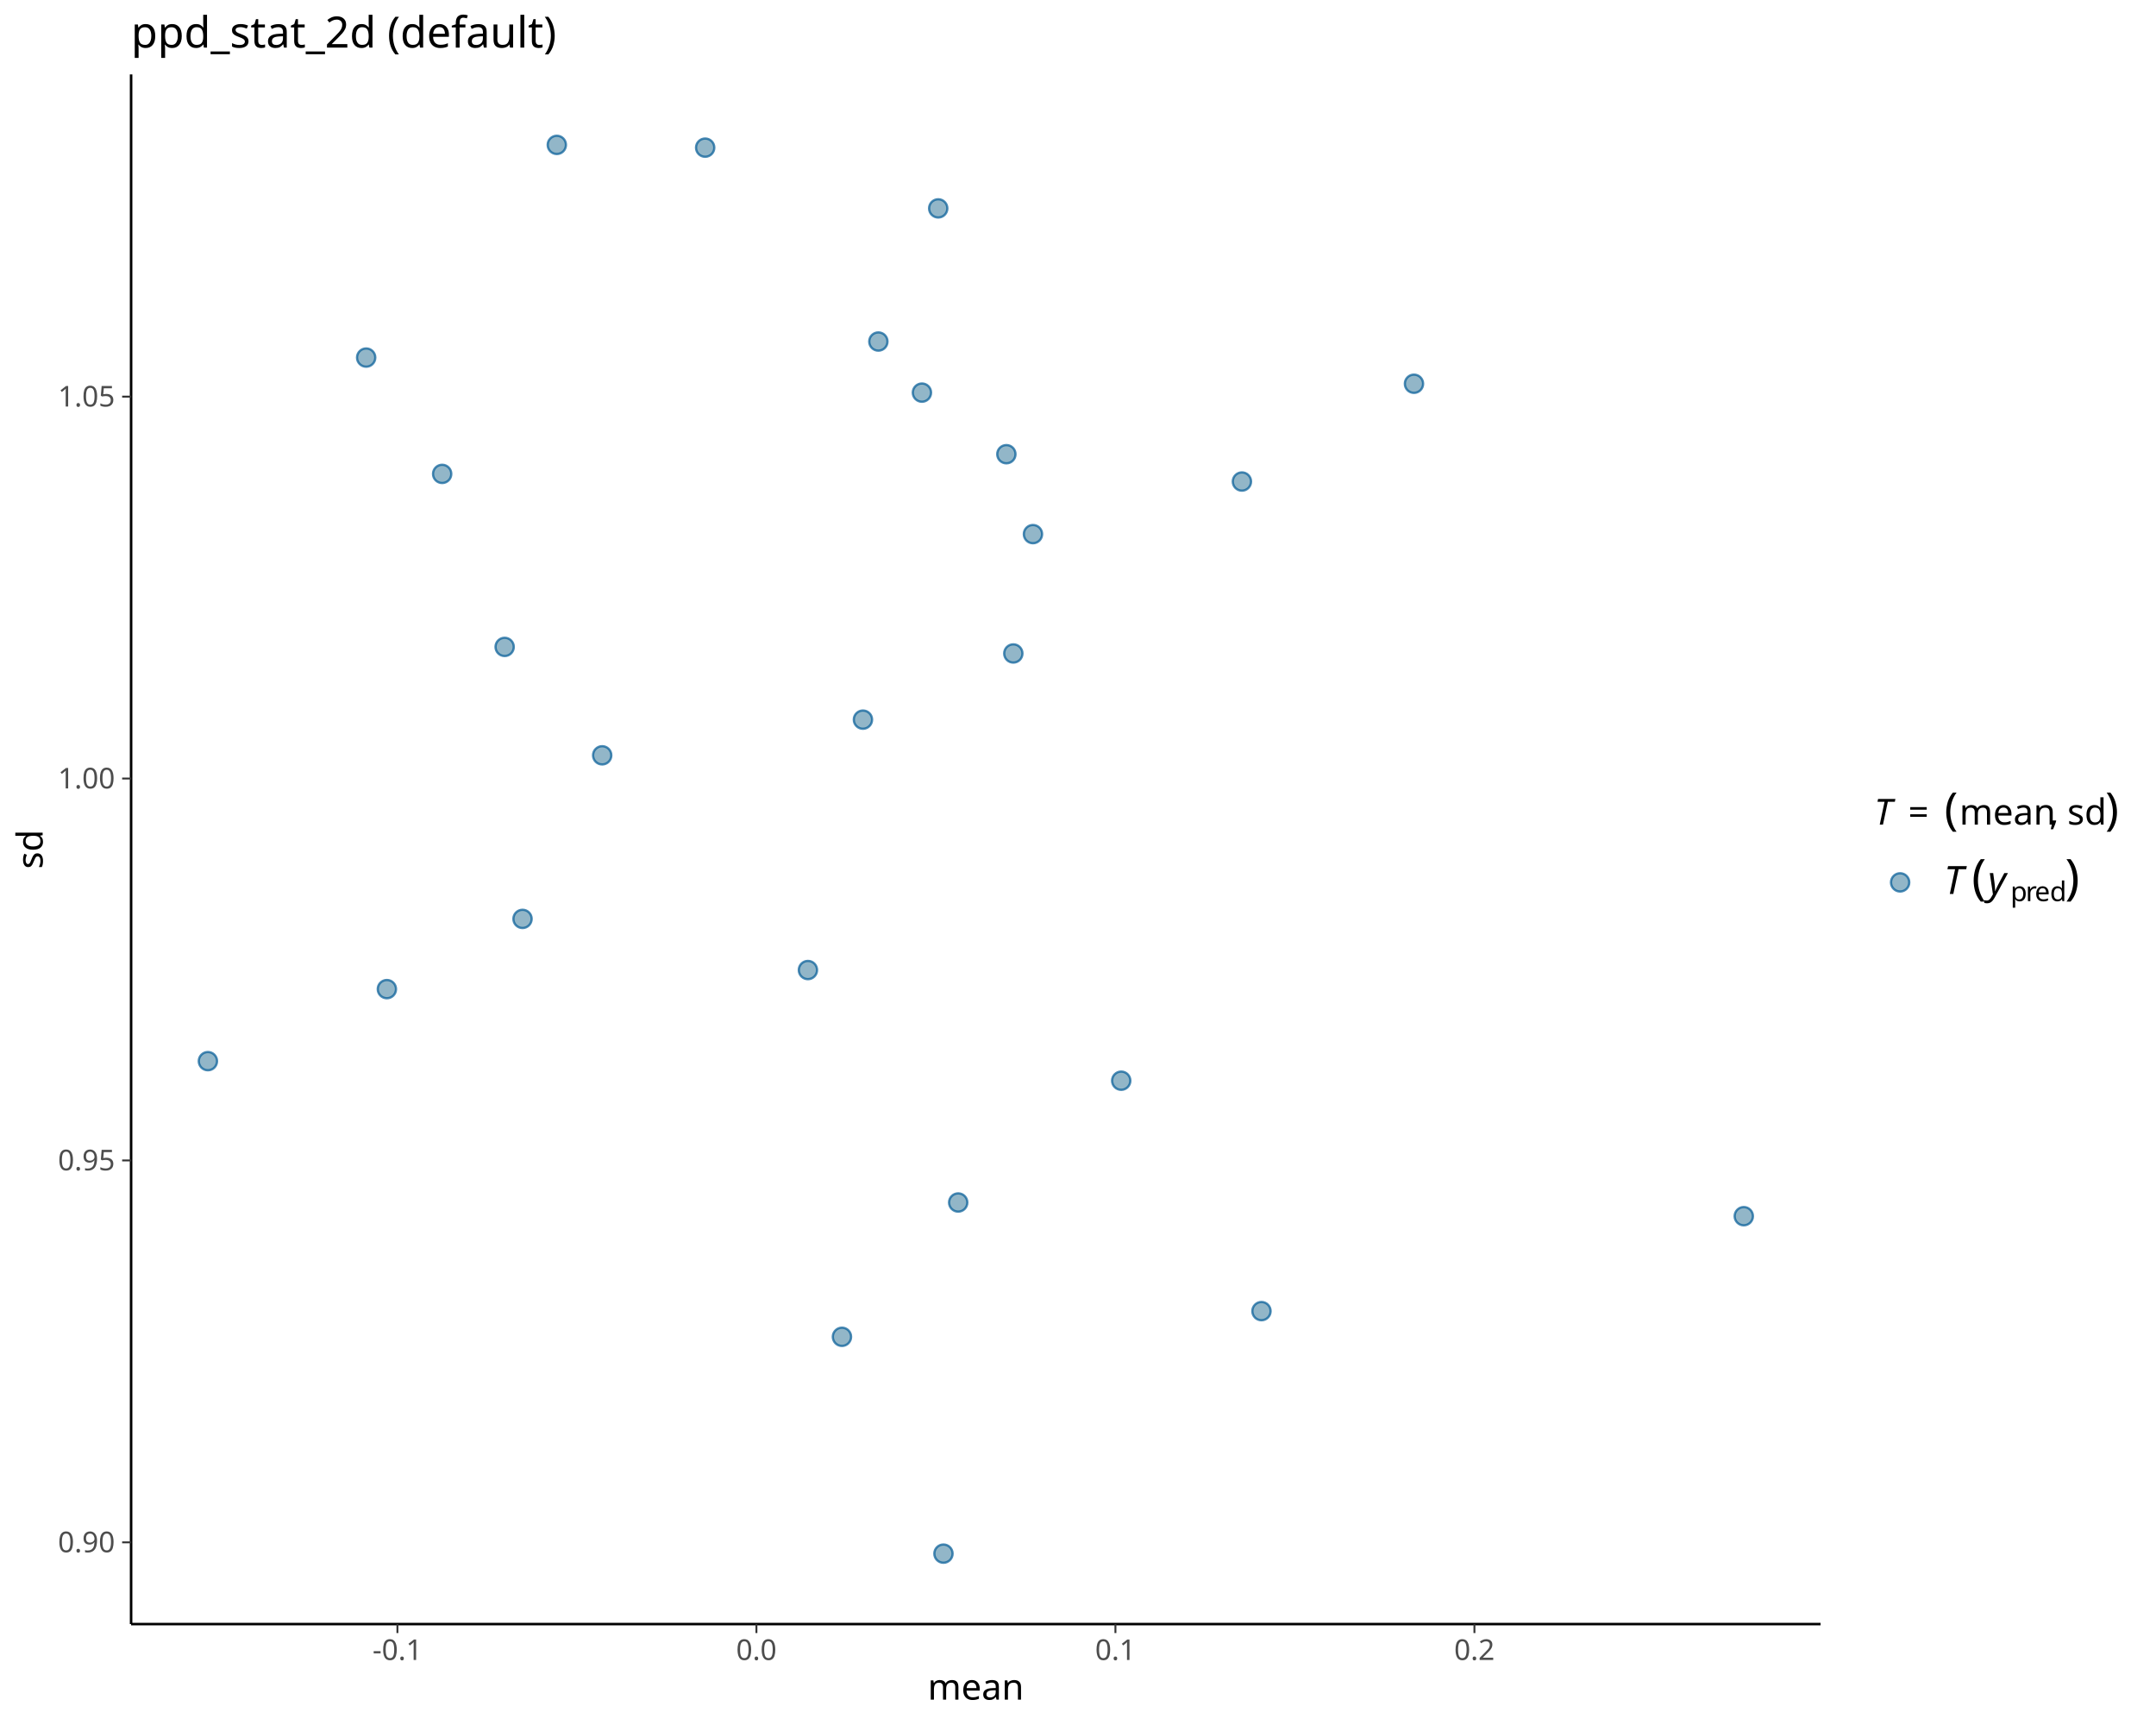
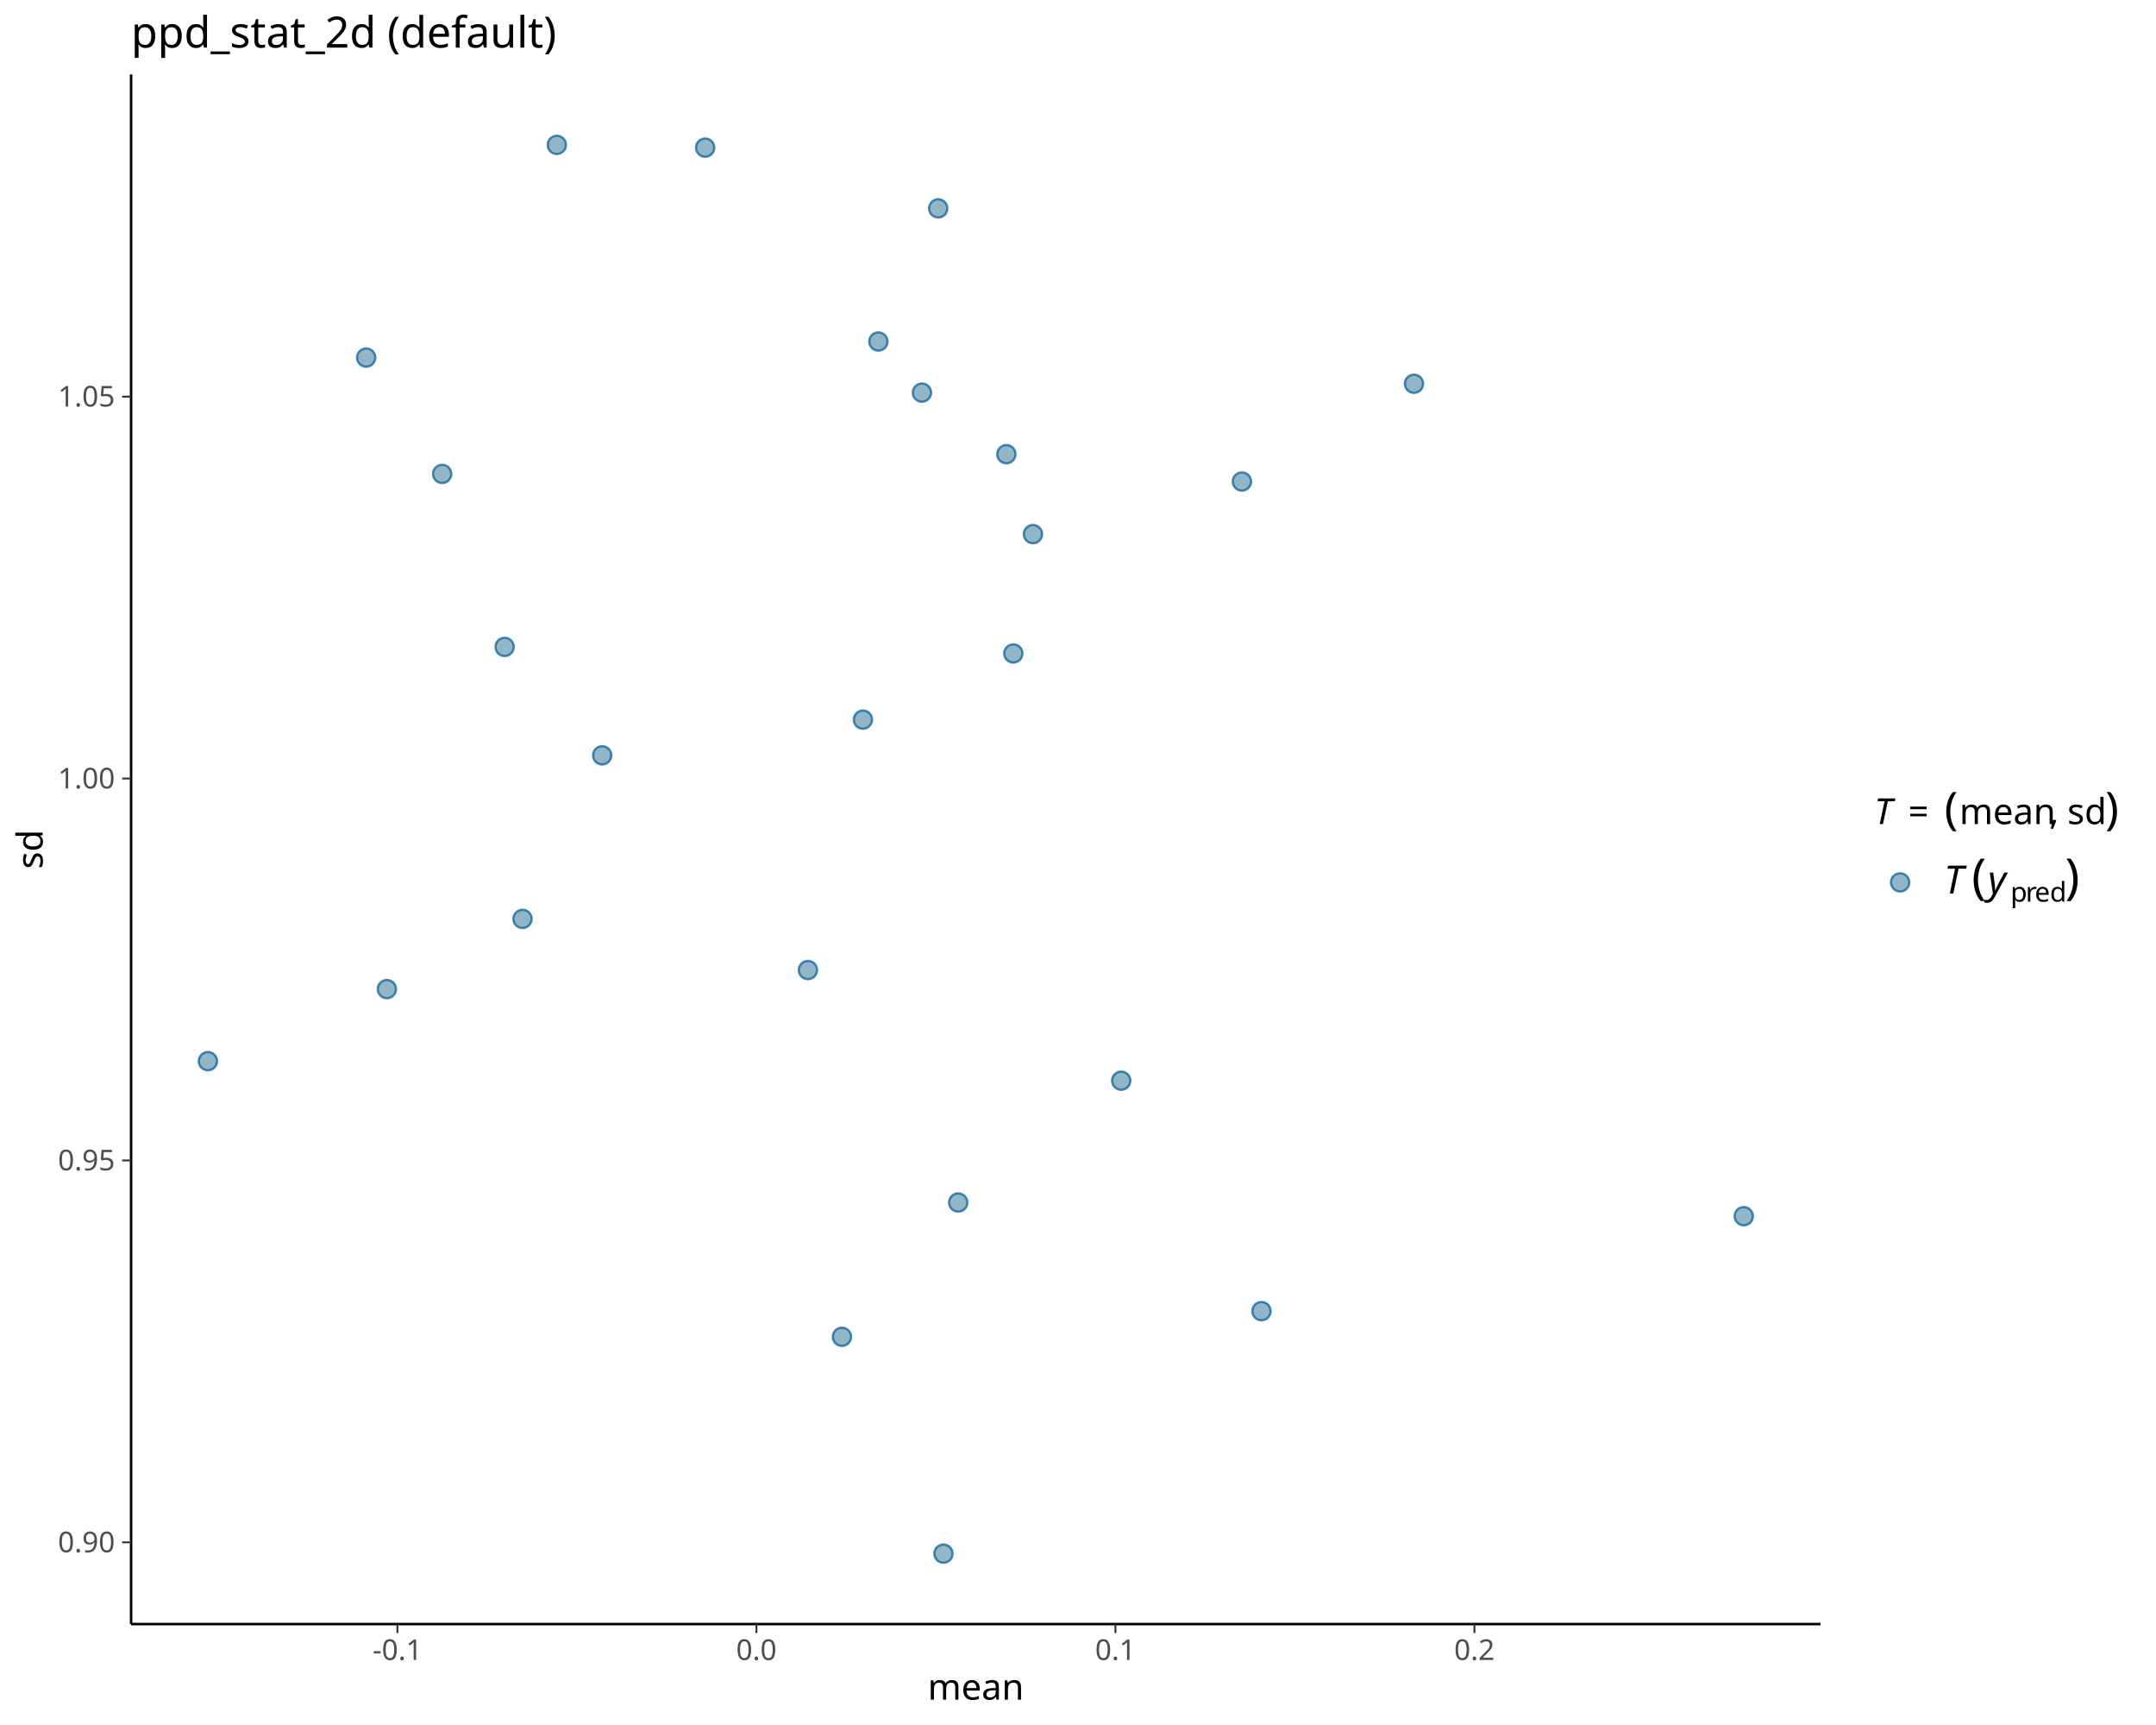
<svg xmlns="http://www.w3.org/2000/svg" class="svglite" data-engine-version="2.0" width="720.00pt" height="576.00pt" viewBox="0 0 720.00 576.00">
  <defs>
    <style type="text/css">
    .svglite line, .svglite polyline, .svglite polygon, .svglite path, .svglite rect, .svglite circle {
      fill: none;
      stroke: #000000;
      stroke-linecap: round;
      stroke-linejoin: round;
      stroke-miterlimit: 10.00;
    }
  </style>
  </defs>
  <rect width="100%" height="100%" style="stroke: none; fill: #FFFFFF;" />
  <defs>
    <clipPath id="cpMC4wMHw3MjAuMDB8MC4wMHw1NzYuMDA=">
      <rect x="0.00" y="0.00" width="720.00" height="576.00" />
    </clipPath>
  </defs>
  <g clip-path="url(#cpMC4wMHw3MjAuMDB8MC4wMHw1NzYuMDA=)">
</g>
  <defs>
    <clipPath id="cpNDMuNzh8NjA3Ljk4fDI0Ljg1fDU0Mi4zMA==">
      <rect x="43.78" y="24.85" width="564.20" height="517.45" />
    </clipPath>
  </defs>
  <g clip-path="url(#cpNDMuNzh8NjA3Ljk4fDI0Ljg1fDU0Mi4zMA==)">
    <circle cx="168.53" cy="216.01" r="3.05" style="stroke-width: 0.77; stroke: #005B96; stroke-opacity: 0.70; fill: #6497B1; fill-opacity: 0.70;" />
    <circle cx="147.66" cy="158.24" r="3.05" style="stroke-width: 0.77; stroke: #005B96; stroke-opacity: 0.70; fill: #6497B1; fill-opacity: 0.70;" />
    <circle cx="374.43" cy="360.86" r="3.05" style="stroke-width: 0.77; stroke: #005B96; stroke-opacity: 0.70; fill: #6497B1; fill-opacity: 0.70;" />
    <circle cx="129.20" cy="330.28" r="3.05" style="stroke-width: 0.77; stroke: #005B96; stroke-opacity: 0.70; fill: #6497B1; fill-opacity: 0.70;" />
    <circle cx="293.33" cy="114.04" r="3.05" style="stroke-width: 0.77; stroke: #005B96; stroke-opacity: 0.70; fill: #6497B1; fill-opacity: 0.70;" />
    <circle cx="269.81" cy="323.91" r="3.05" style="stroke-width: 0.77; stroke: #005B96; stroke-opacity: 0.70; fill: #6497B1; fill-opacity: 0.70;" />
    <circle cx="281.17" cy="446.38" r="3.05" style="stroke-width: 0.77; stroke: #005B96; stroke-opacity: 0.70; fill: #6497B1; fill-opacity: 0.70;" />
    <circle cx="582.34" cy="406.10" r="3.05" style="stroke-width: 0.77; stroke: #005B96; stroke-opacity: 0.70; fill: #6497B1; fill-opacity: 0.70;" />
    <circle cx="307.88" cy="131.10" r="3.05" style="stroke-width: 0.77; stroke: #005B96; stroke-opacity: 0.70; fill: #6497B1; fill-opacity: 0.70;" />
    <circle cx="421.27" cy="437.80" r="3.05" style="stroke-width: 0.77; stroke: #005B96; stroke-opacity: 0.70; fill: #6497B1; fill-opacity: 0.70;" />
    <circle cx="344.96" cy="178.35" r="3.05" style="stroke-width: 0.77; stroke: #005B96; stroke-opacity: 0.70; fill: #6497B1; fill-opacity: 0.70;" />
    <circle cx="472.20" cy="128.14" r="3.05" style="stroke-width: 0.77; stroke: #005B96; stroke-opacity: 0.70; fill: #6497B1; fill-opacity: 0.70;" />
    <circle cx="288.18" cy="240.30" r="3.05" style="stroke-width: 0.77; stroke: #005B96; stroke-opacity: 0.70; fill: #6497B1; fill-opacity: 0.70;" />
    <circle cx="201.10" cy="252.21" r="3.05" style="stroke-width: 0.77; stroke: #005B96; stroke-opacity: 0.70; fill: #6497B1; fill-opacity: 0.70;" />
    <circle cx="315.07" cy="518.78" r="3.05" style="stroke-width: 0.77; stroke: #005B96; stroke-opacity: 0.70; fill: #6497B1; fill-opacity: 0.70;" />
    <circle cx="122.28" cy="119.40" r="3.05" style="stroke-width: 0.77; stroke: #005B96; stroke-opacity: 0.70; fill: #6497B1; fill-opacity: 0.70;" />
    <circle cx="235.49" cy="49.30" r="3.05" style="stroke-width: 0.77; stroke: #005B96; stroke-opacity: 0.70; fill: #6497B1; fill-opacity: 0.70;" />
    <circle cx="69.43" cy="354.33" r="3.05" style="stroke-width: 0.77; stroke: #005B96; stroke-opacity: 0.70; fill: #6497B1; fill-opacity: 0.70;" />
    <circle cx="313.32" cy="69.58" r="3.05" style="stroke-width: 0.77; stroke: #005B96; stroke-opacity: 0.70; fill: #6497B1; fill-opacity: 0.70;" />
    <circle cx="414.74" cy="160.79" r="3.05" style="stroke-width: 0.77; stroke: #005B96; stroke-opacity: 0.70; fill: #6497B1; fill-opacity: 0.70;" />
    <circle cx="174.50" cy="306.83" r="3.05" style="stroke-width: 0.77; stroke: #005B96; stroke-opacity: 0.70; fill: #6497B1; fill-opacity: 0.70;" />
    <circle cx="338.40" cy="218.20" r="3.05" style="stroke-width: 0.77; stroke: #005B96; stroke-opacity: 0.70; fill: #6497B1; fill-opacity: 0.70;" />
    <circle cx="185.95" cy="48.38" r="3.05" style="stroke-width: 0.77; stroke: #005B96; stroke-opacity: 0.70; fill: #6497B1; fill-opacity: 0.70;" />
    <circle cx="319.99" cy="401.53" r="3.05" style="stroke-width: 0.77; stroke: #005B96; stroke-opacity: 0.70; fill: #6497B1; fill-opacity: 0.70;" />
    <circle cx="336.08" cy="151.66" r="3.05" style="stroke-width: 0.77; stroke: #005B96; stroke-opacity: 0.70; fill: #6497B1; fill-opacity: 0.70;" />
  </g>
  <g clip-path="url(#cpMC4wMHw3MjAuMDB8MC4wMHw1NzYuMDA=)">
    <polyline points="43.78,542.30 43.78,24.85 " style="stroke-width: 0.85; stroke-linecap: butt;" />
    <text x="38.40" y="518.32" text-anchor="end" style="font-size: 9.60px; fill: #4D4D4D; font-family: sans;" textLength="18.69px" lengthAdjust="spacingAndGlyphs">0.90</text>
    <text x="38.40" y="390.79" text-anchor="end" style="font-size: 9.60px; fill: #4D4D4D; font-family: sans;" textLength="18.69px" lengthAdjust="spacingAndGlyphs">0.95</text>
    <text x="38.40" y="263.27" text-anchor="end" style="font-size: 9.60px; fill: #4D4D4D; font-family: sans;" textLength="18.69px" lengthAdjust="spacingAndGlyphs">1.00</text>
    <text x="38.40" y="135.74" text-anchor="end" style="font-size: 9.60px; fill: #4D4D4D; font-family: sans;" textLength="18.69px" lengthAdjust="spacingAndGlyphs">1.05</text>
    <polyline points="40.79,515.01 43.78,515.01 " style="stroke-width: 0.64; stroke: #333333; stroke-linecap: butt;" />
    <polyline points="40.79,387.49 43.78,387.49 " style="stroke-width: 0.64; stroke: #333333; stroke-linecap: butt;" />
    <polyline points="40.79,259.96 43.78,259.96 " style="stroke-width: 0.64; stroke: #333333; stroke-linecap: butt;" />
    <polyline points="40.79,132.44 43.78,132.44 " style="stroke-width: 0.64; stroke: #333333; stroke-linecap: butt;" />
    <polyline points="43.78,542.30 607.98,542.30 " style="stroke-width: 0.85; stroke-linecap: butt;" />
    <polyline points="132.72,545.29 132.72,542.30 " style="stroke-width: 0.64; stroke: #333333; stroke-linecap: butt;" />
    <polyline points="252.61,545.29 252.61,542.30 " style="stroke-width: 0.64; stroke: #333333; stroke-linecap: butt;" />
    <polyline points="372.50,545.29 372.50,542.30 " style="stroke-width: 0.64; stroke: #333333; stroke-linecap: butt;" />
    <polyline points="492.39,545.29 492.39,542.30 " style="stroke-width: 0.64; stroke: #333333; stroke-linecap: butt;" />
    <text x="132.72" y="554.29" text-anchor="middle" style="font-size: 9.60px; fill: #4D4D4D; font-family: sans;" textLength="16.54px" lengthAdjust="spacingAndGlyphs">-0.1</text>
    <text x="252.61" y="554.29" text-anchor="middle" style="font-size: 9.60px; fill: #4D4D4D; font-family: sans;" textLength="13.35px" lengthAdjust="spacingAndGlyphs">0.0</text>
    <text x="372.50" y="554.29" text-anchor="middle" style="font-size: 9.60px; fill: #4D4D4D; font-family: sans;" textLength="13.35px" lengthAdjust="spacingAndGlyphs">0.1</text>
    <text x="492.39" y="554.29" text-anchor="middle" style="font-size: 9.60px; fill: #4D4D4D; font-family: sans;" textLength="13.35px" lengthAdjust="spacingAndGlyphs">0.2</text>
    <text x="325.88" y="567.53" text-anchor="middle" style="font-size: 12.00px; font-family: sans;" textLength="30.02px" lengthAdjust="spacingAndGlyphs">mean</text>
    <text transform="translate(14.24,283.58) rotate(-90)" text-anchor="middle" style="font-size: 12.00px; font-family: sans;" textLength="12.68px" lengthAdjust="spacingAndGlyphs">sd</text>
-     <text x="625.91" y="275.35" style="font-size: 12.00px; font-style: italic; font-family: sans;" textLength="7.33px" lengthAdjust="spacingAndGlyphs">T</text>
-     <text x="637.26" y="275.35" style="font-size: 12.00px; font-family: sans;" textLength="9.32px" lengthAdjust="spacingAndGlyphs">=</text>
-     <text x="649.36" y="275.35" style="font-size: 15.00px; font-family: sans;" textLength="5.00px" lengthAdjust="spacingAndGlyphs">(</text>
-     <text x="654.35" y="275.35" style="font-size: 12.00px; font-family: sans;" textLength="30.02px" lengthAdjust="spacingAndGlyphs">mean</text>
-     <text x="684.37" y="275.35" style="font-size: 12.00px; font-family: sans;" textLength="3.00px" lengthAdjust="spacingAndGlyphs">,</text>
-     <text x="687.38" y="275.35" style="font-size: 12.00px; font-family: sans;" textLength="3.00px" lengthAdjust="spacingAndGlyphs"> </text>
-     <text x="690.38" y="275.35" style="font-size: 12.00px; font-family: sans;" textLength="12.68px" lengthAdjust="spacingAndGlyphs">sd</text>
-     <text x="703.06" y="275.35" style="font-size: 15.00px; font-family: sans;" textLength="4.99px" lengthAdjust="spacingAndGlyphs">)</text>
+     <text x="625.91" y="275.18" style="font-size: 12.00px; font-style: italic; font-family: sans;" textLength="7.33px" lengthAdjust="spacingAndGlyphs">T</text>
+     <text x="637.26" y="275.18" style="font-size: 12.00px; font-family: sans;" textLength="9.32px" lengthAdjust="spacingAndGlyphs">=</text>
+     <text x="649.36" y="275.18" style="font-size: 15.00px; font-family: sans;" textLength="5.00px" lengthAdjust="spacingAndGlyphs">(</text>
+     <text x="654.35" y="275.18" style="font-size: 12.00px; font-family: sans;" textLength="30.02px" lengthAdjust="spacingAndGlyphs">mean</text>
+     <text x="684.37" y="275.18" style="font-size: 12.00px; font-family: sans;" textLength="3.00px" lengthAdjust="spacingAndGlyphs">,</text>
+     <text x="687.38" y="275.18" style="font-size: 12.00px; font-family: sans;" textLength="3.00px" lengthAdjust="spacingAndGlyphs"> </text>
+     <text x="690.38" y="275.18" style="font-size: 12.00px; font-family: sans;" textLength="12.68px" lengthAdjust="spacingAndGlyphs">sd</text>
+     <text x="703.06" y="275.18" style="font-size: 15.00px; font-family: sans;" textLength="4.99px" lengthAdjust="spacingAndGlyphs">)</text>
    <circle cx="634.55" cy="294.64" r="3.05" style="stroke-width: 0.77; stroke: #005B96; stroke-opacity: 0.70; fill: #6497B1; fill-opacity: 0.70;" />
-     <text x="649.17" y="298.50" style="font-size: 13.00px; font-style: italic; font-family: sans;" textLength="7.94px" lengthAdjust="spacingAndGlyphs">T</text>
-     <text x="658.45" y="298.50" style="font-size: 16.25px; font-family: sans;" textLength="5.41px" lengthAdjust="spacingAndGlyphs">(</text>
-     <text x="663.87" y="298.50" style="font-size: 13.00px; font-style: italic; font-family: sans;" textLength="6.51px" lengthAdjust="spacingAndGlyphs">y</text>
-     <text x="671.40" y="300.90" style="font-size: 9.10px; font-family: sans;" textLength="5.06px" lengthAdjust="spacingAndGlyphs">p</text>
-     <text x="676.46" y="300.90" style="font-size: 9.10px; font-family: sans;" textLength="3.03px" lengthAdjust="spacingAndGlyphs">r</text>
-     <text x="679.49" y="300.90" style="font-size: 9.10px; font-family: sans;" textLength="5.06px" lengthAdjust="spacingAndGlyphs">e</text>
-     <text x="684.56" y="300.90" style="font-size: 9.10px; font-family: sans;" textLength="5.06px" lengthAdjust="spacingAndGlyphs">d</text>
-     <text x="689.62" y="298.50" style="font-size: 16.25px; font-family: sans;" textLength="5.40px" lengthAdjust="spacingAndGlyphs">)</text>
+     <text x="649.17" y="298.33" style="font-size: 13.00px; font-style: italic; font-family: sans;" textLength="7.94px" lengthAdjust="spacingAndGlyphs">T</text>
+     <text x="658.45" y="298.33" style="font-size: 16.25px; font-family: sans;" textLength="5.41px" lengthAdjust="spacingAndGlyphs">(</text>
+     <text x="663.87" y="298.33" style="font-size: 13.00px; font-style: italic; font-family: sans;" textLength="6.51px" lengthAdjust="spacingAndGlyphs">y</text>
+     <text x="671.40" y="301.08" style="font-size: 9.10px; font-family: sans;" textLength="5.06px" lengthAdjust="spacingAndGlyphs">p</text>
+     <text x="676.46" y="301.08" style="font-size: 9.10px; font-family: sans;" textLength="3.03px" lengthAdjust="spacingAndGlyphs">r</text>
+     <text x="679.49" y="301.08" style="font-size: 9.10px; font-family: sans;" textLength="5.06px" lengthAdjust="spacingAndGlyphs">e</text>
+     <text x="684.56" y="301.08" style="font-size: 9.10px; font-family: sans;" textLength="5.06px" lengthAdjust="spacingAndGlyphs">d</text>
+     <text x="689.62" y="298.33" style="font-size: 16.25px; font-family: sans;" textLength="5.40px" lengthAdjust="spacingAndGlyphs">)</text>
    <text x="43.78" y="15.89" style="font-size: 14.40px; font-family: sans;" textLength="136.11px" lengthAdjust="spacingAndGlyphs">ppd_stat_2d (default)</text>
  </g>
</svg>
